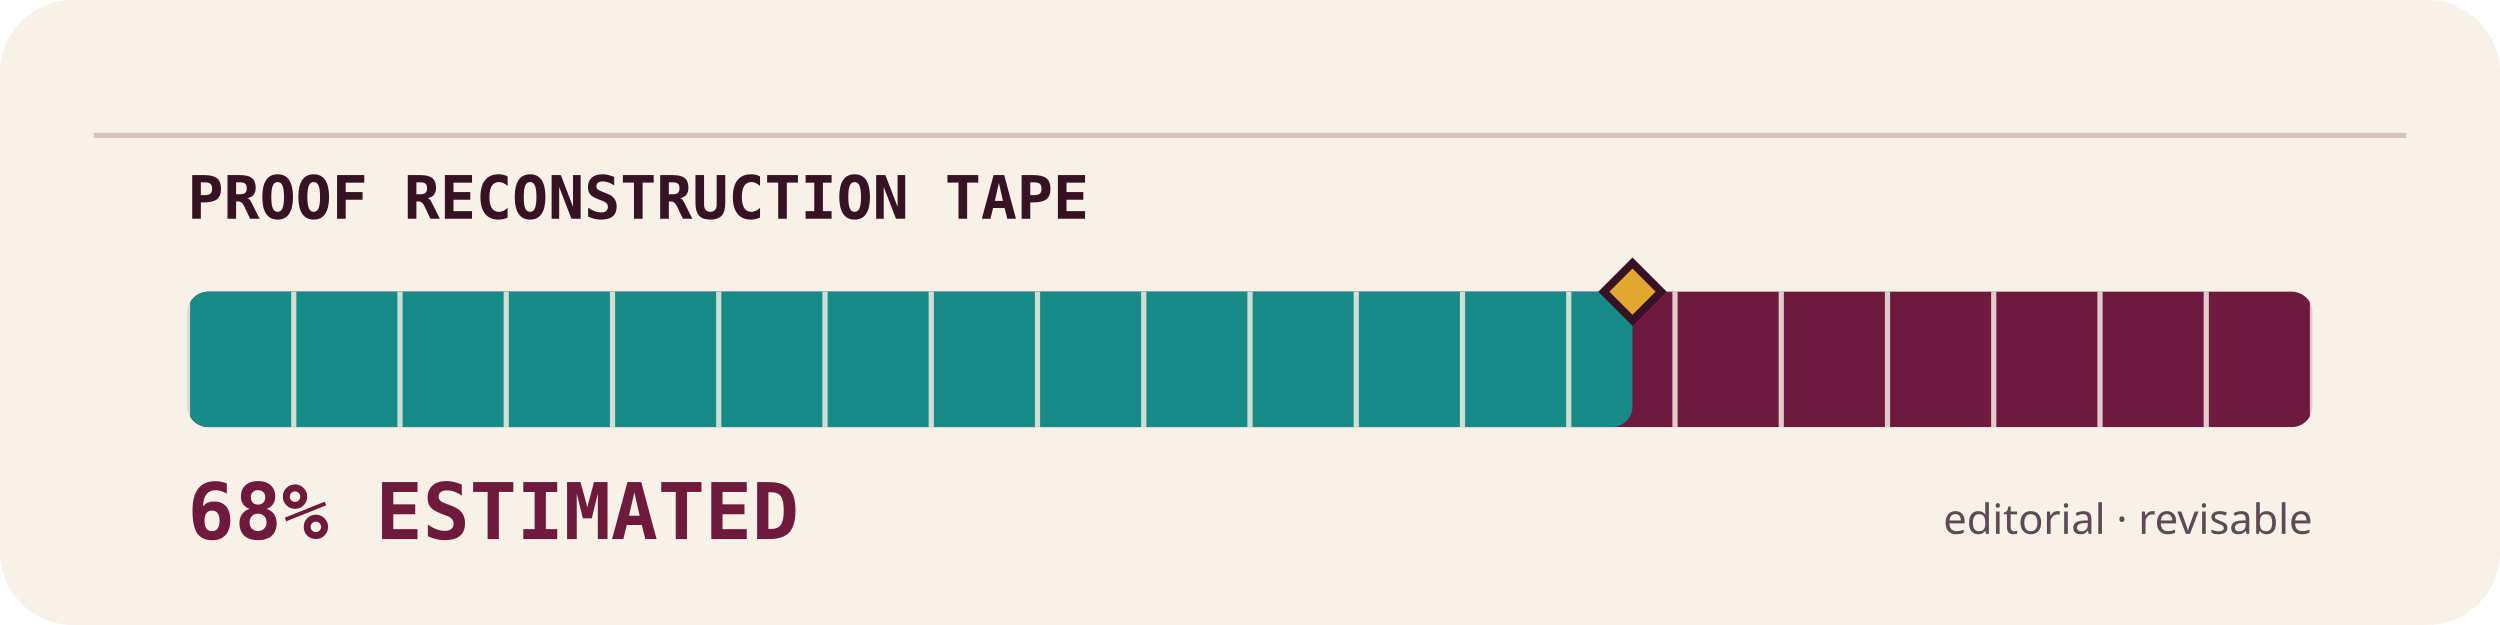
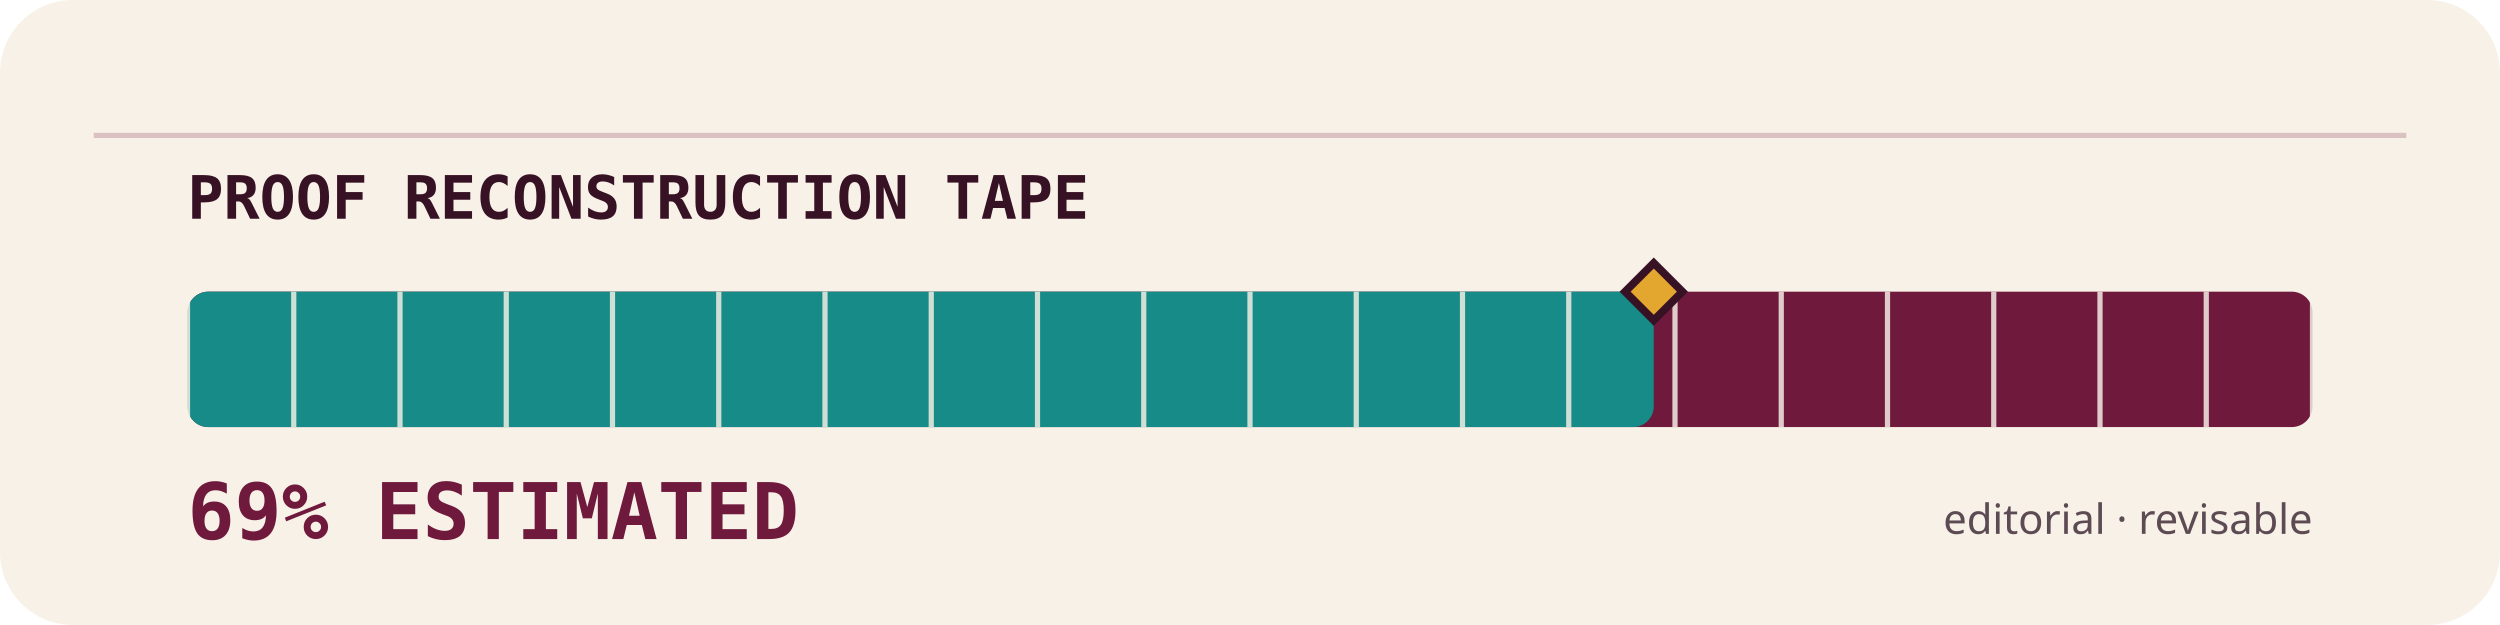
<svg xmlns="http://www.w3.org/2000/svg" viewBox="0 0 960 240" width="960" height="240" role="img" aria-labelledby="proof-progress-title proof-progress-desc">
  <rect width="960" height="240" rx="28" fill="#f8f1e8" />
  <path d="M36 52h888" stroke="#6f193c" stroke-width="2" opacity="0.22" />
  <text x="72" y="84" fill="#371124" font-family="ui-monospace, SFMono-Regular, Menlo, Consolas, monospace" font-size="23" font-weight="700">PROOF RECONSTRUCTION TAPE</text>
  <rect x="72" y="112" width="816" height="52" rx="8" fill="#6f193c" />
-   <rect x="72" y="112" width="554.88" height="52" rx="8" fill="#168b87" />
+   <rect x="72" y="112" width="563.04" height="52" rx="8" fill="#168b87" />
  <path d="M72 112v52" stroke="#f8f1e8" stroke-width="2" opacity="0.82" />
  <path d="M112.8 112v52" stroke="#f8f1e8" stroke-width="2" opacity="0.82" />
  <path d="M153.6 112v52" stroke="#f8f1e8" stroke-width="2" opacity="0.82" />
  <path d="M194.4 112v52" stroke="#f8f1e8" stroke-width="2" opacity="0.82" />
  <path d="M235.2 112v52" stroke="#f8f1e8" stroke-width="2" opacity="0.82" />
  <path d="M276 112v52" stroke="#f8f1e8" stroke-width="2" opacity="0.82" />
  <path d="M316.8 112v52" stroke="#f8f1e8" stroke-width="2" opacity="0.82" />
  <path d="M357.6 112v52" stroke="#f8f1e8" stroke-width="2" opacity="0.82" />
  <path d="M398.4 112v52" stroke="#f8f1e8" stroke-width="2" opacity="0.82" />
  <path d="M439.2 112v52" stroke="#f8f1e8" stroke-width="2" opacity="0.82" />
  <path d="M480 112v52" stroke="#f8f1e8" stroke-width="2" opacity="0.82" />
  <path d="M520.8 112v52" stroke="#f8f1e8" stroke-width="2" opacity="0.82" />
  <path d="M561.6 112v52" stroke="#f8f1e8" stroke-width="2" opacity="0.82" />
  <path d="M602.4 112v52" stroke="#f8f1e8" stroke-width="2" opacity="0.82" />
  <path d="M643.2 112v52" stroke="#f8f1e8" stroke-width="2" opacity="0.82" />
  <path d="M684 112v52" stroke="#f8f1e8" stroke-width="2" opacity="0.82" />
  <path d="M724.8 112v52" stroke="#f8f1e8" stroke-width="2" opacity="0.82" />
  <path d="M765.6 112v52" stroke="#f8f1e8" stroke-width="2" opacity="0.82" />
  <path d="M806.4 112v52" stroke="#f8f1e8" stroke-width="2" opacity="0.82" />
  <path d="M847.2 112v52" stroke="#f8f1e8" stroke-width="2" opacity="0.82" />
  <path d="M888 112v52" stroke="#f8f1e8" stroke-width="2" opacity="0.82" />
-   <path d="M626.88 101l11 11-11 11-11-11z" fill="#e3a72f" stroke="#371124" stroke-width="3" />
-   <text x="72" y="207" fill="#6f193c" font-family="ui-monospace, SFMono-Regular, Menlo, Consolas, monospace" font-size="30" font-weight="800">68% ESTIMATED</text>
+   <path d="M635.04 101l11 11-11 11-11-11z" fill="#e3a72f" stroke="#371124" stroke-width="3" />
+   <text x="72" y="207" fill="#6f193c" font-family="ui-monospace, SFMono-Regular, Menlo, Consolas, monospace" font-size="30" font-weight="800">69% ESTIMATED</text>
  <text x="888" y="205" text-anchor="end" fill="#5d4b54" font-family="system-ui, sans-serif" font-size="16">editorial · revisable</text>
</svg>
